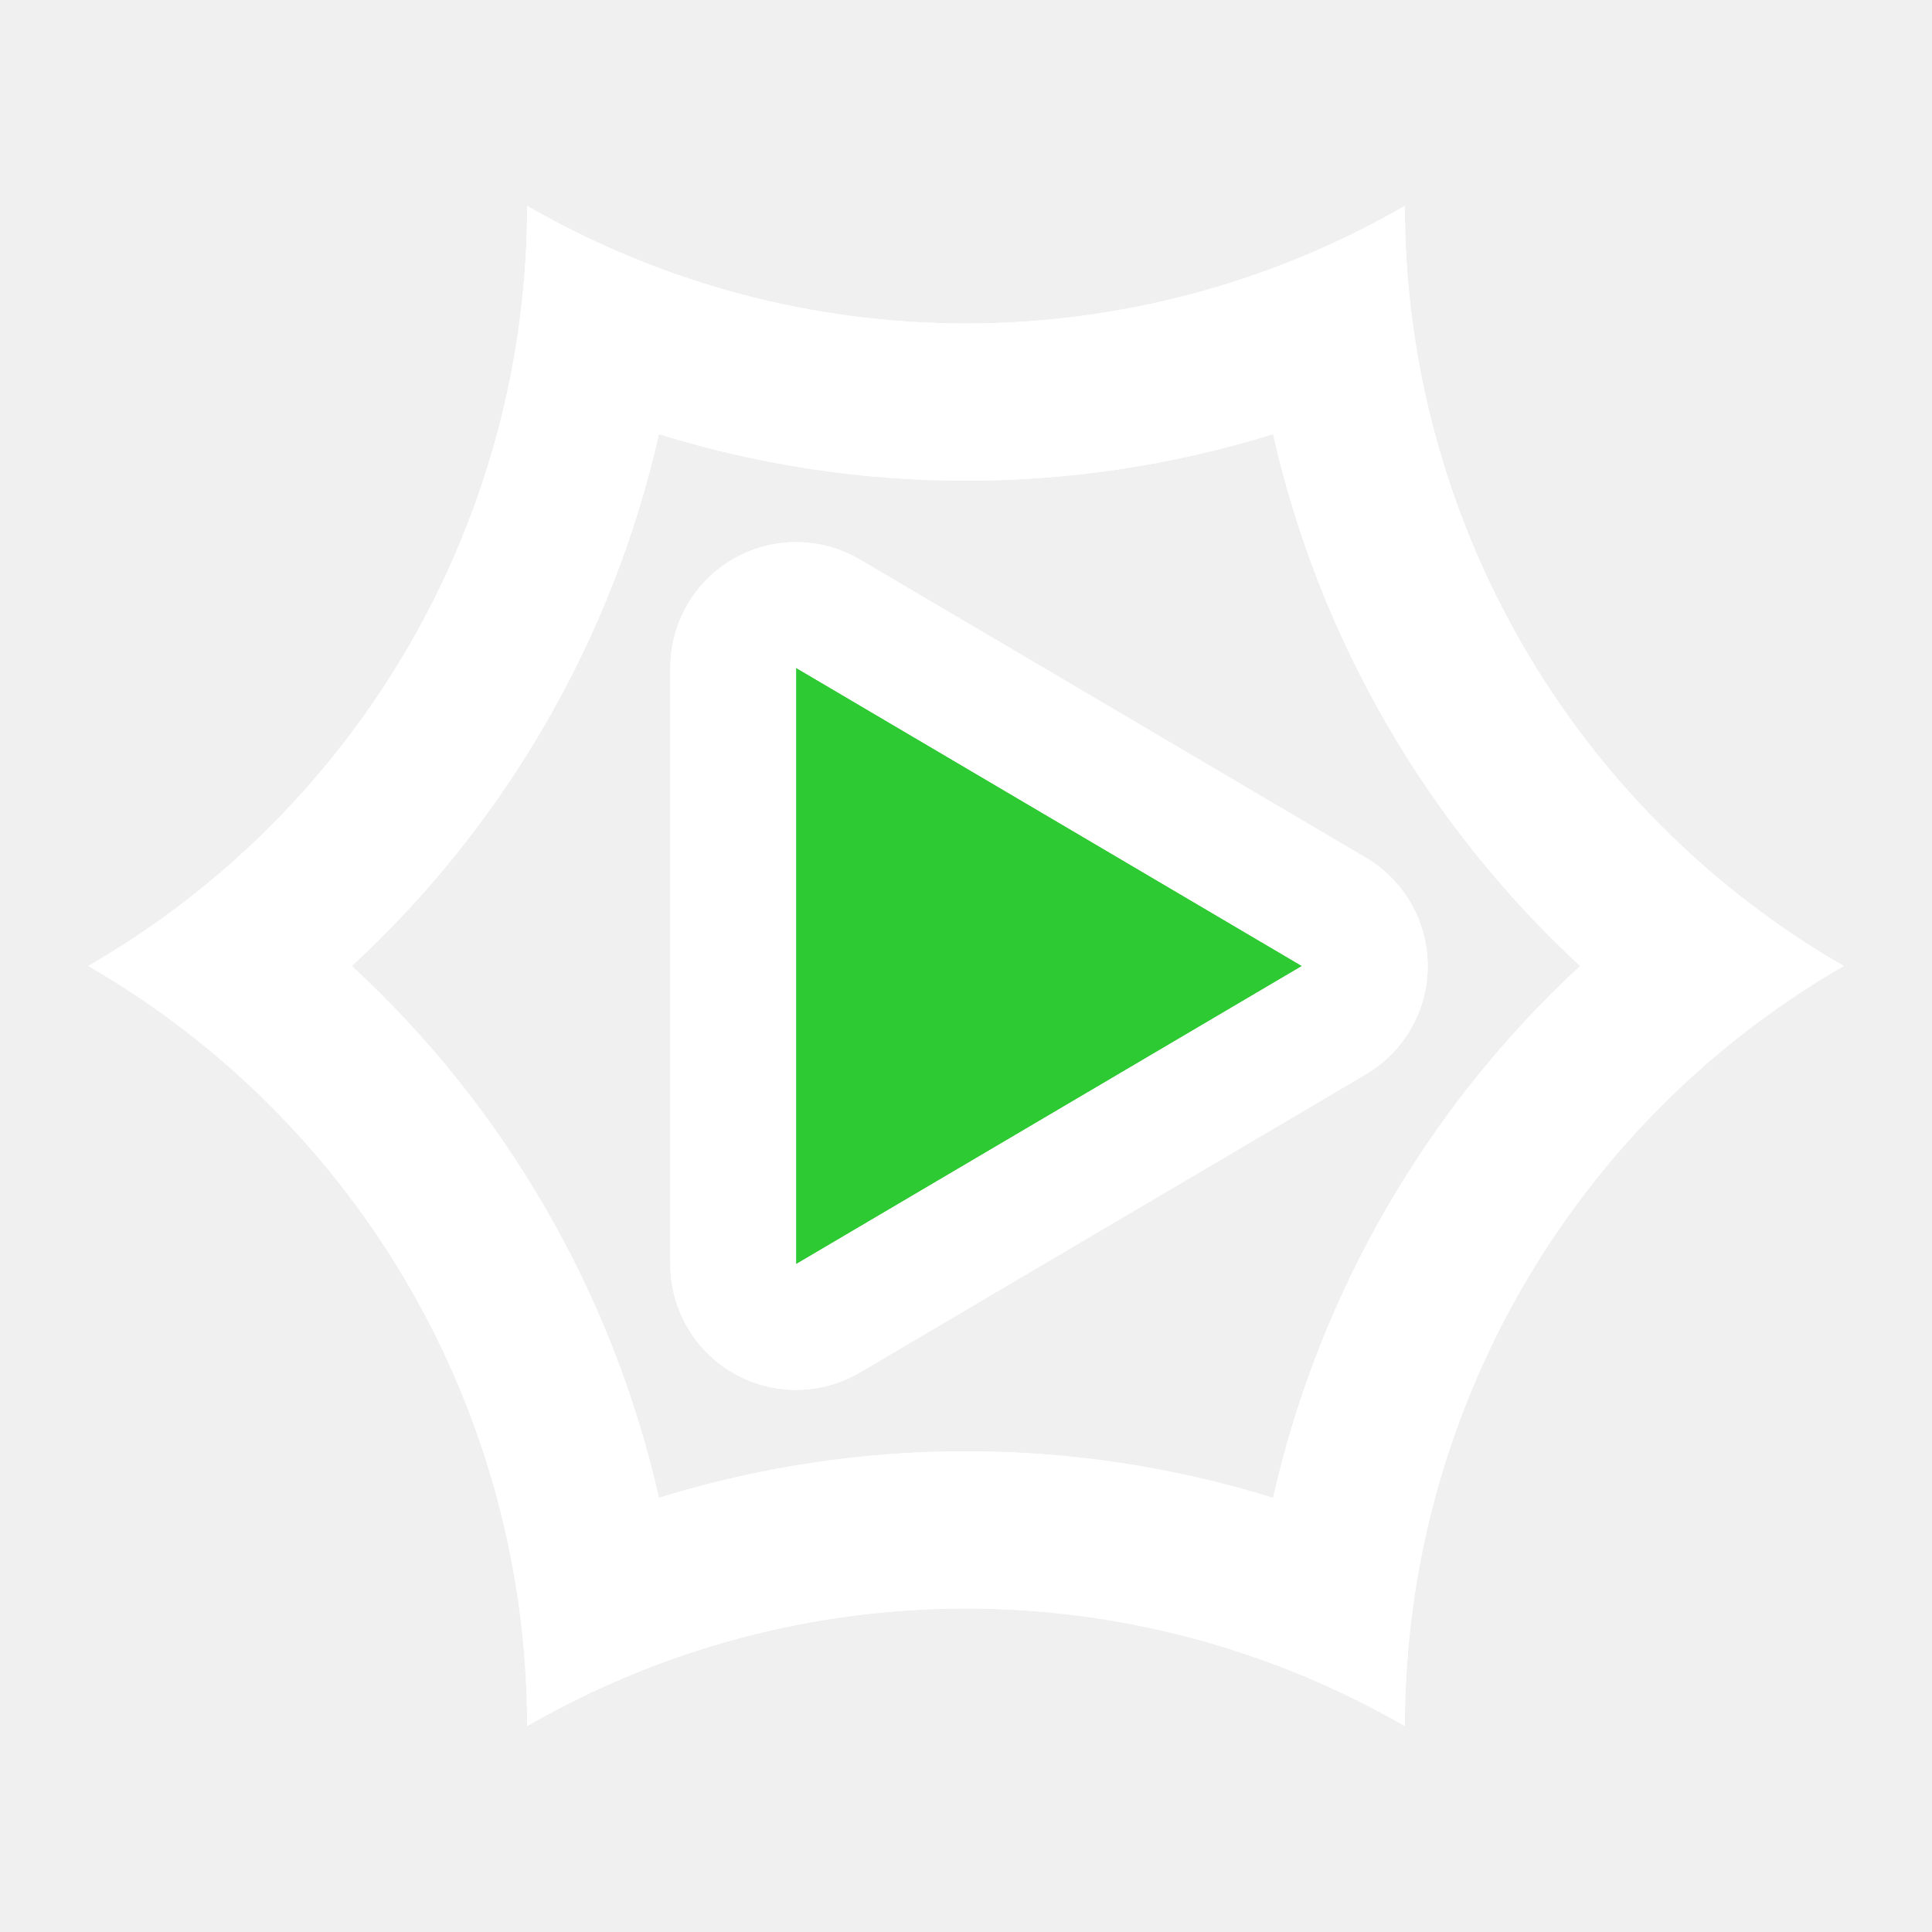
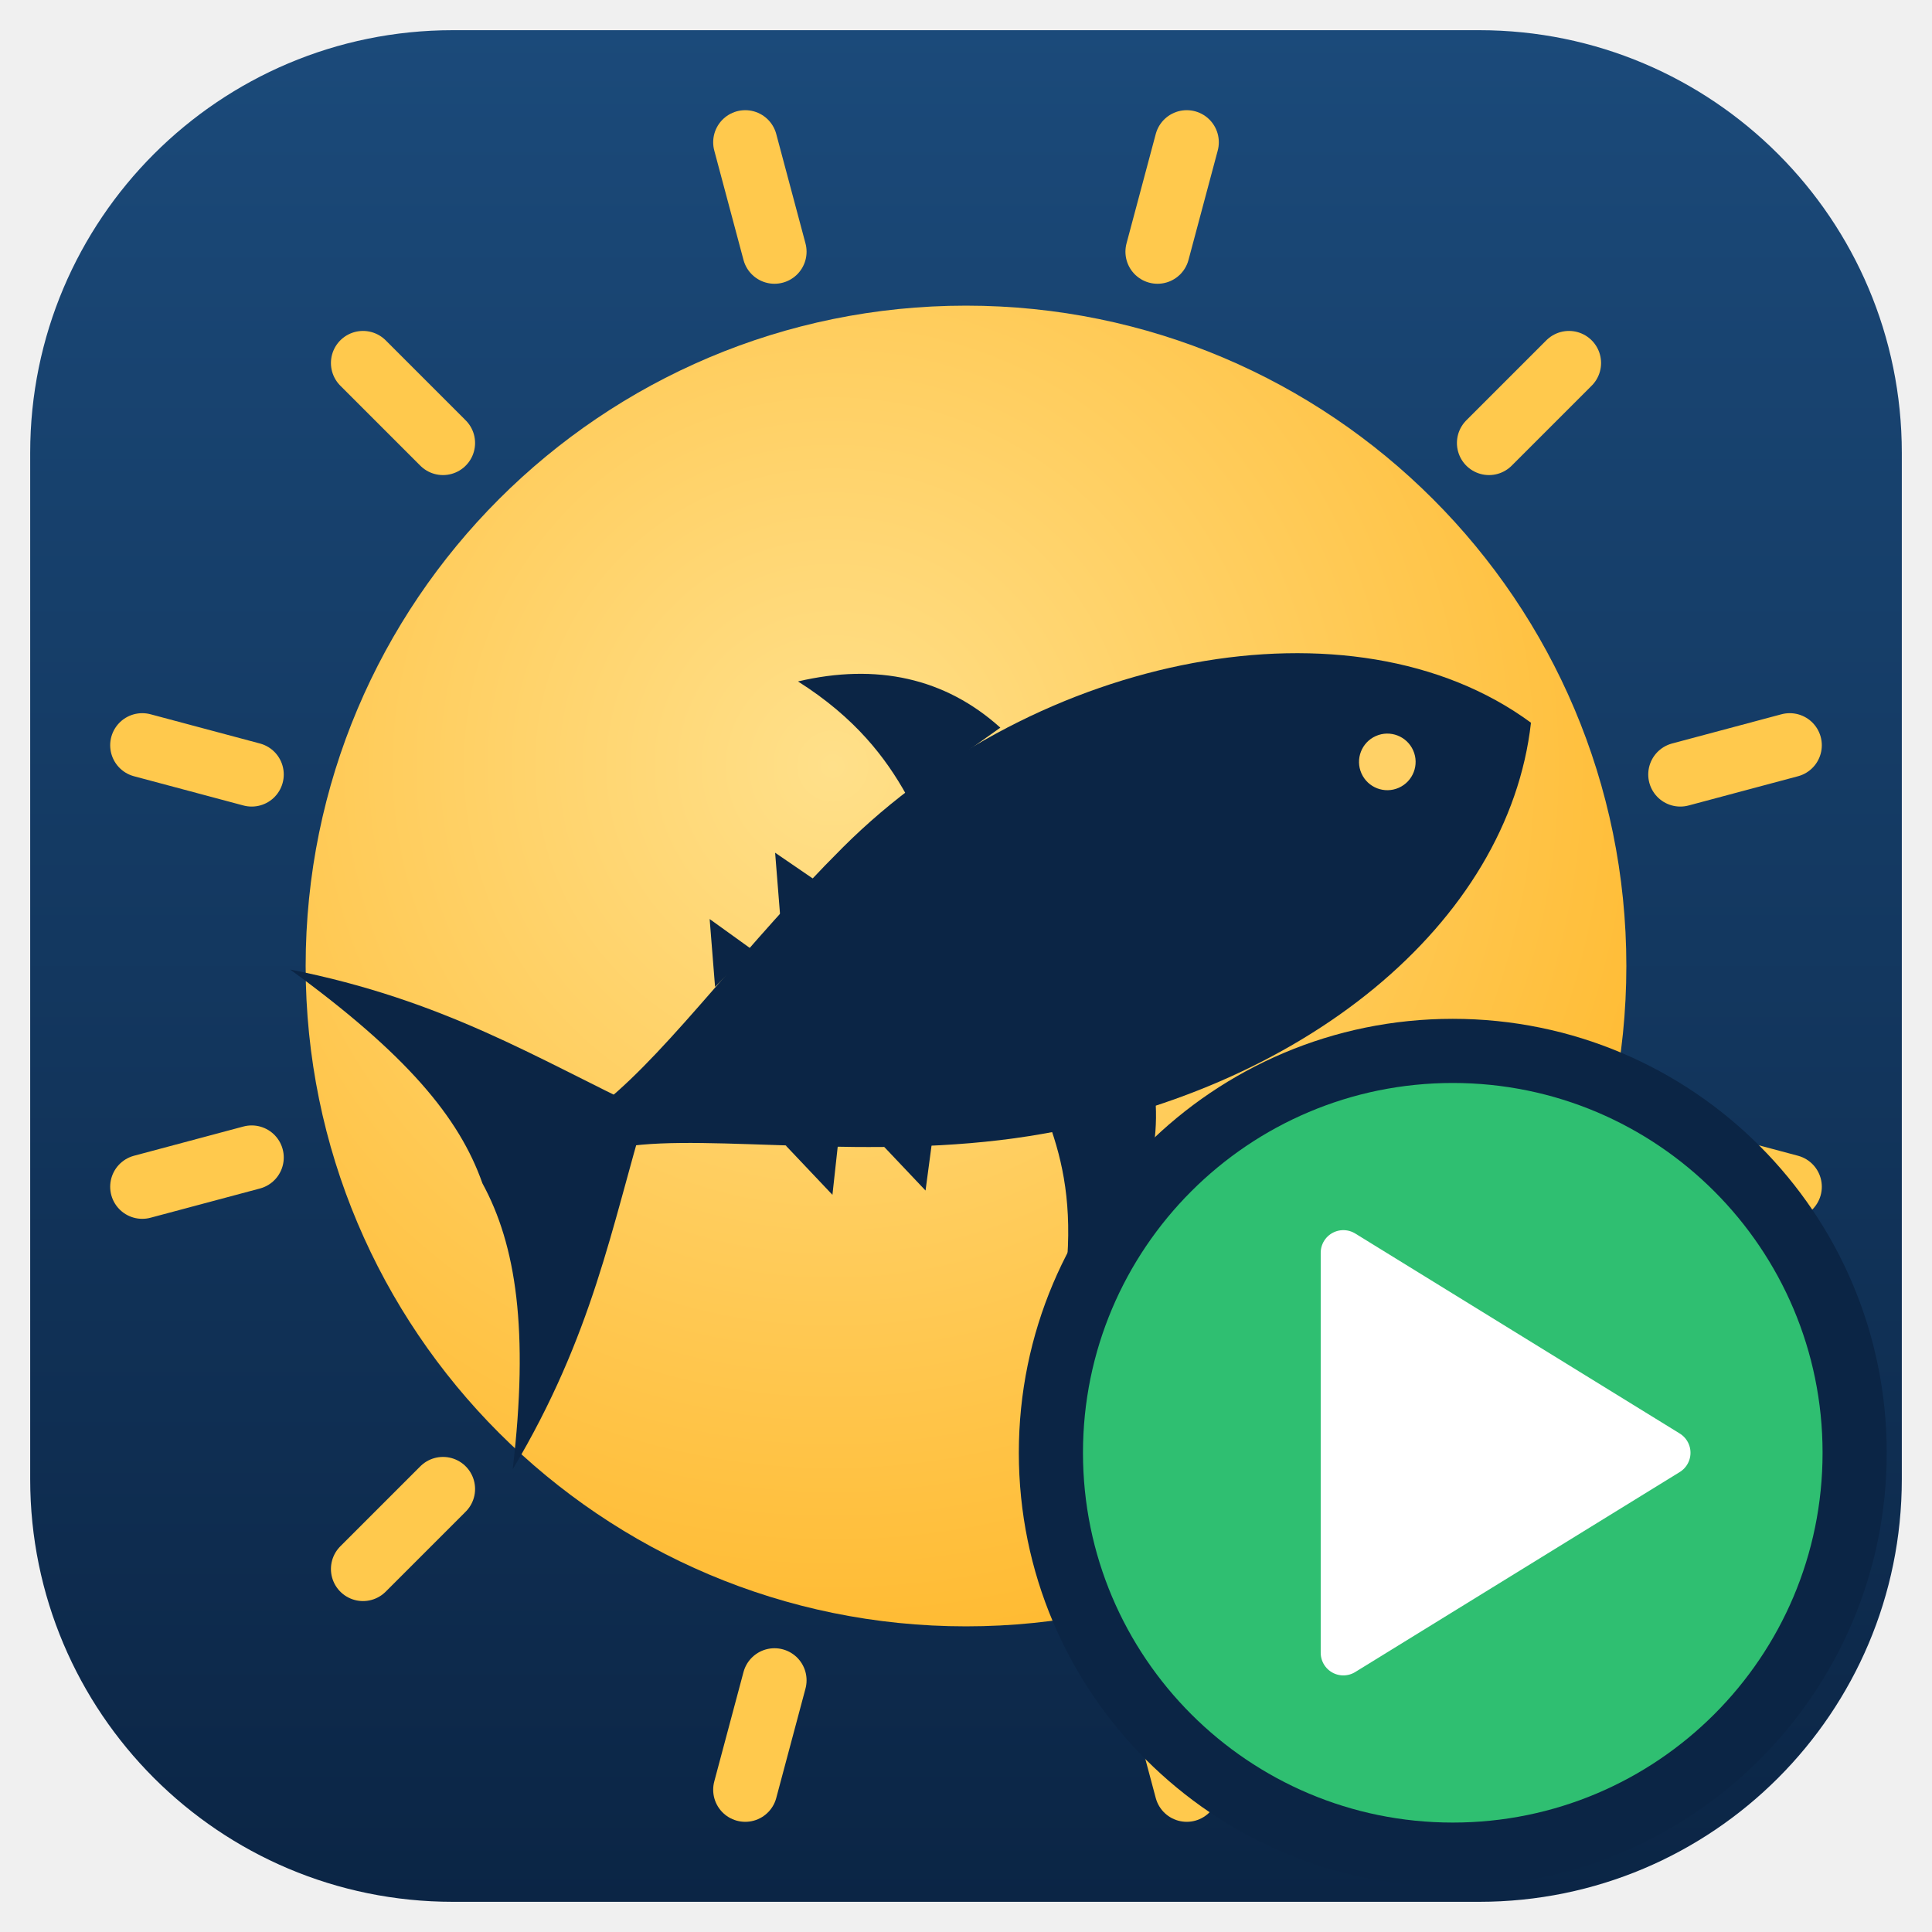
- <svg xmlns="http://www.w3.org/2000/svg" width="100%" height="100%" viewBox="0 0 1024 1024" version="1.1" xml:space="preserve" style="fill-rule:evenodd;clip-rule:evenodd;stroke-linejoin:round;stroke-miterlimit:2;">
-   <g transform="matrix(1,0,0,1,-1088,0)">
-     <g id="ICON_PLAYING" transform="matrix(1,0,0,1,1088,1.13687e-13)">
-       <rect x="0" y="0" width="1024" height="1024" style="fill:none;" />
-       <g id="apollo.afdesign" transform="matrix(1,0,0,1,512,512)">
-         <g transform="matrix(1,0,0,1,-512,-512)">
-           <clipPath id="_clip1">
-             <rect x="0" y="0" width="1024" height="1024" />
-           </clipPath>
-           <g clip-path="url(#_clip1)">
-             <g>
-               <g transform="matrix(1.27997,0,0,1.27997,-143.345,-143.345)">
-                 <g transform="matrix(1.26917,-0.732758,0.732758,1.26917,-512.989,237.355)">
-                   <path d="M512,264C556.301,340.731 638.172,388 726.774,388C682.473,464.731 682.473,559.269 726.774,636C638.172,636 556.301,683.269 512,760C467.699,683.269 385.828,636 297.226,636C341.527,559.269 341.527,464.731 297.226,388C385.828,388 467.699,340.731 512,264ZM512,338.465C471.86,381.904 419.404,412.19 361.715,425.233C379.264,481.715 379.264,542.285 361.715,598.767C419.404,611.81 471.86,642.096 512,685.535C552.14,642.096 604.596,611.81 662.285,598.767C644.736,542.285 644.736,481.715 662.285,425.233C604.596,412.19 552.14,381.904 512,338.465Z" style="fill:white;" />
-                 </g>
-                 <g transform="matrix(1.26917,-0.732758,0.732758,1.26917,-512.989,237.355)">
-                   <path d="M512,264C556.301,340.731 638.172,388 726.774,388C682.473,464.731 682.473,559.269 726.774,636C638.172,636 556.301,683.269 512,760C467.699,683.269 385.828,636 297.226,636C341.527,559.269 341.527,464.731 297.226,388C385.828,388 467.699,340.731 512,264ZM512,338.465C471.86,381.904 419.404,412.19 361.715,425.233C379.264,481.715 379.264,542.285 361.715,598.767C419.404,611.81 471.86,642.096 512,685.535C552.14,642.096 604.596,611.81 662.285,598.767C644.736,542.285 644.736,481.715 662.285,425.233C604.596,412.19 552.14,381.904 512,338.465Z" style="fill:white;" />
-                 </g>
-               </g>
-             </g>
-           </g>
-         </g>
-       </g>
-       <g>
-         <g transform="matrix(3.13097e-17,0.511327,-0.481328,2.94728e-17,908.573,-366.46)">
-           <path d="M1718,454L2027,1011L1409,1011L1718,454Z" style="fill:rgb(46,202,51);" />
-           <path d="M1830.33,383.677L2139.32,940.677C2163.08,983.499 2163.41,1036.56 2140.2,1079.72C2116.99,1122.87 2073.79,1149.51 2027,1149.51L1409,1149.51C1362.21,1149.51 1319.01,1122.87 1295.8,1079.72C1272.59,1036.56 1272.92,983.499 1296.67,940.677L1605.67,383.677C1629.11,341.427 1671.84,315.494 1718,315.494C1764.16,315.494 1806.89,341.427 1830.33,383.677ZM1718,454L1409,1011L2027,1011L1718,454Z" style="fill:white;" />
-           <path d="M1718,454L2027,1011L1409,1011L1718,454Z" style="fill:rgb(46,202,51);" />
-           <path d="M1830.33,383.677L2139.32,940.677C2163.08,983.499 2163.41,1036.56 2140.2,1079.72C2116.99,1122.87 2073.79,1149.51 2027,1149.51L1409,1149.51C1362.21,1149.51 1319.01,1122.87 1295.8,1079.72C1272.59,1036.56 1272.92,983.499 1296.67,940.677L1605.67,383.677C1629.11,341.427 1671.84,315.494 1718,315.494C1764.16,315.494 1806.89,341.427 1830.33,383.677ZM1718,454L1409,1011L2027,1011L1718,454Z" style="fill:white;" />
-         </g>
-       </g>
-     </g>
+ <svg xmlns="http://www.w3.org/2000/svg" viewBox="0 0 1024 1024" width="1024" height="1024">
+   <defs>
+     <linearGradient id="sea" x1="0" y1="0" x2="0" y2="1">
+       <stop offset="0" stop-color="#1b4a7a" />
+       <stop offset="1" stop-color="#0b2545" />
+     </linearGradient>
+     <radialGradient id="sun" cx="0.4" cy="0.35" r="0.75">
+       <stop offset="0" stop-color="#ffe08a" />
+       <stop offset="1" stop-color="#ffb627" />
+     </radialGradient>
+   </defs>
+   <rect x="16" y="16" width="992" height="992" rx="224" fill="url(#sea)" />
+   <g stroke="#ffc94d" stroke-width="34" stroke-linecap="round">
+     <line x1="890.6" y1="613.5" x2="948.6" y2="629.0" />
+     <line x1="789.2" y1="789.2" x2="831.6" y2="831.6" />
+     <line x1="613.5" y1="890.6" x2="629.0" y2="948.6" />
+     <line x1="410.5" y1="890.6" x2="395.0" y2="948.6" />
+     <line x1="234.8" y1="789.2" x2="192.4" y2="831.6" />
+     <line x1="133.4" y1="613.5" x2="75.4" y2="629.0" />
+     <line x1="133.4" y1="410.5" x2="75.4" y2="395.0" />
+     <line x1="234.8" y1="234.8" x2="192.4" y2="192.4" />
+     <line x1="410.5" y1="133.4" x2="395.0" y2="75.4" />
+     <line x1="613.5" y1="133.4" x2="629.0" y2="75.4" />
+     <line x1="789.2" y1="234.8" x2="831.6" y2="192.4" />
+     <line x1="890.6" y1="410.5" x2="948.6" y2="395.0" />
  </g>
+   <circle cx="512" cy="512" r="350" fill="url(#sun)" />
+   <g transform="rotate(-24 512 512) translate(8 -4)" fill="#0b2545">
+     <path d="M830 520C772 418 606 380 470 432C402 458 344 492 300 504L300 530C344 542 416 590 498 612C640 650 776 612 830 520Z" />
+     <path d="M318 517C276 468 244 420 176 372C214 438 226 480 223 517C226 554 214 598 176 662C244 614 276 566 318 517Z" />
+     <path d="M572 408C556 372 526 350 484 342C504 372 510 398 512 420Z" />
+     <path d="M566 624C552 660 524 682 484 690C502 660 508 636 510 614Z" />
+     <path d="M452 446L436 420L424 454Z" />
+     <path d="M404 462L390 438L378 472Z" />
+     <path d="M452 590L436 616L424 582Z" />
+     <path d="M404 574L390 598L378 564Z" />
+     <circle cx="752" cy="508" r="15" fill="#ffd166" />
+   </g>
+   <circle cx="770" cy="770" r="230" fill="#0b2545" />
+   <circle cx="770" cy="770" r="196" fill="#2fbf71" />
+   <path d="M712 664L712 876L884 770Z" fill="#fff" stroke="#fff" stroke-width="24" stroke-linejoin="round" />
</svg>
